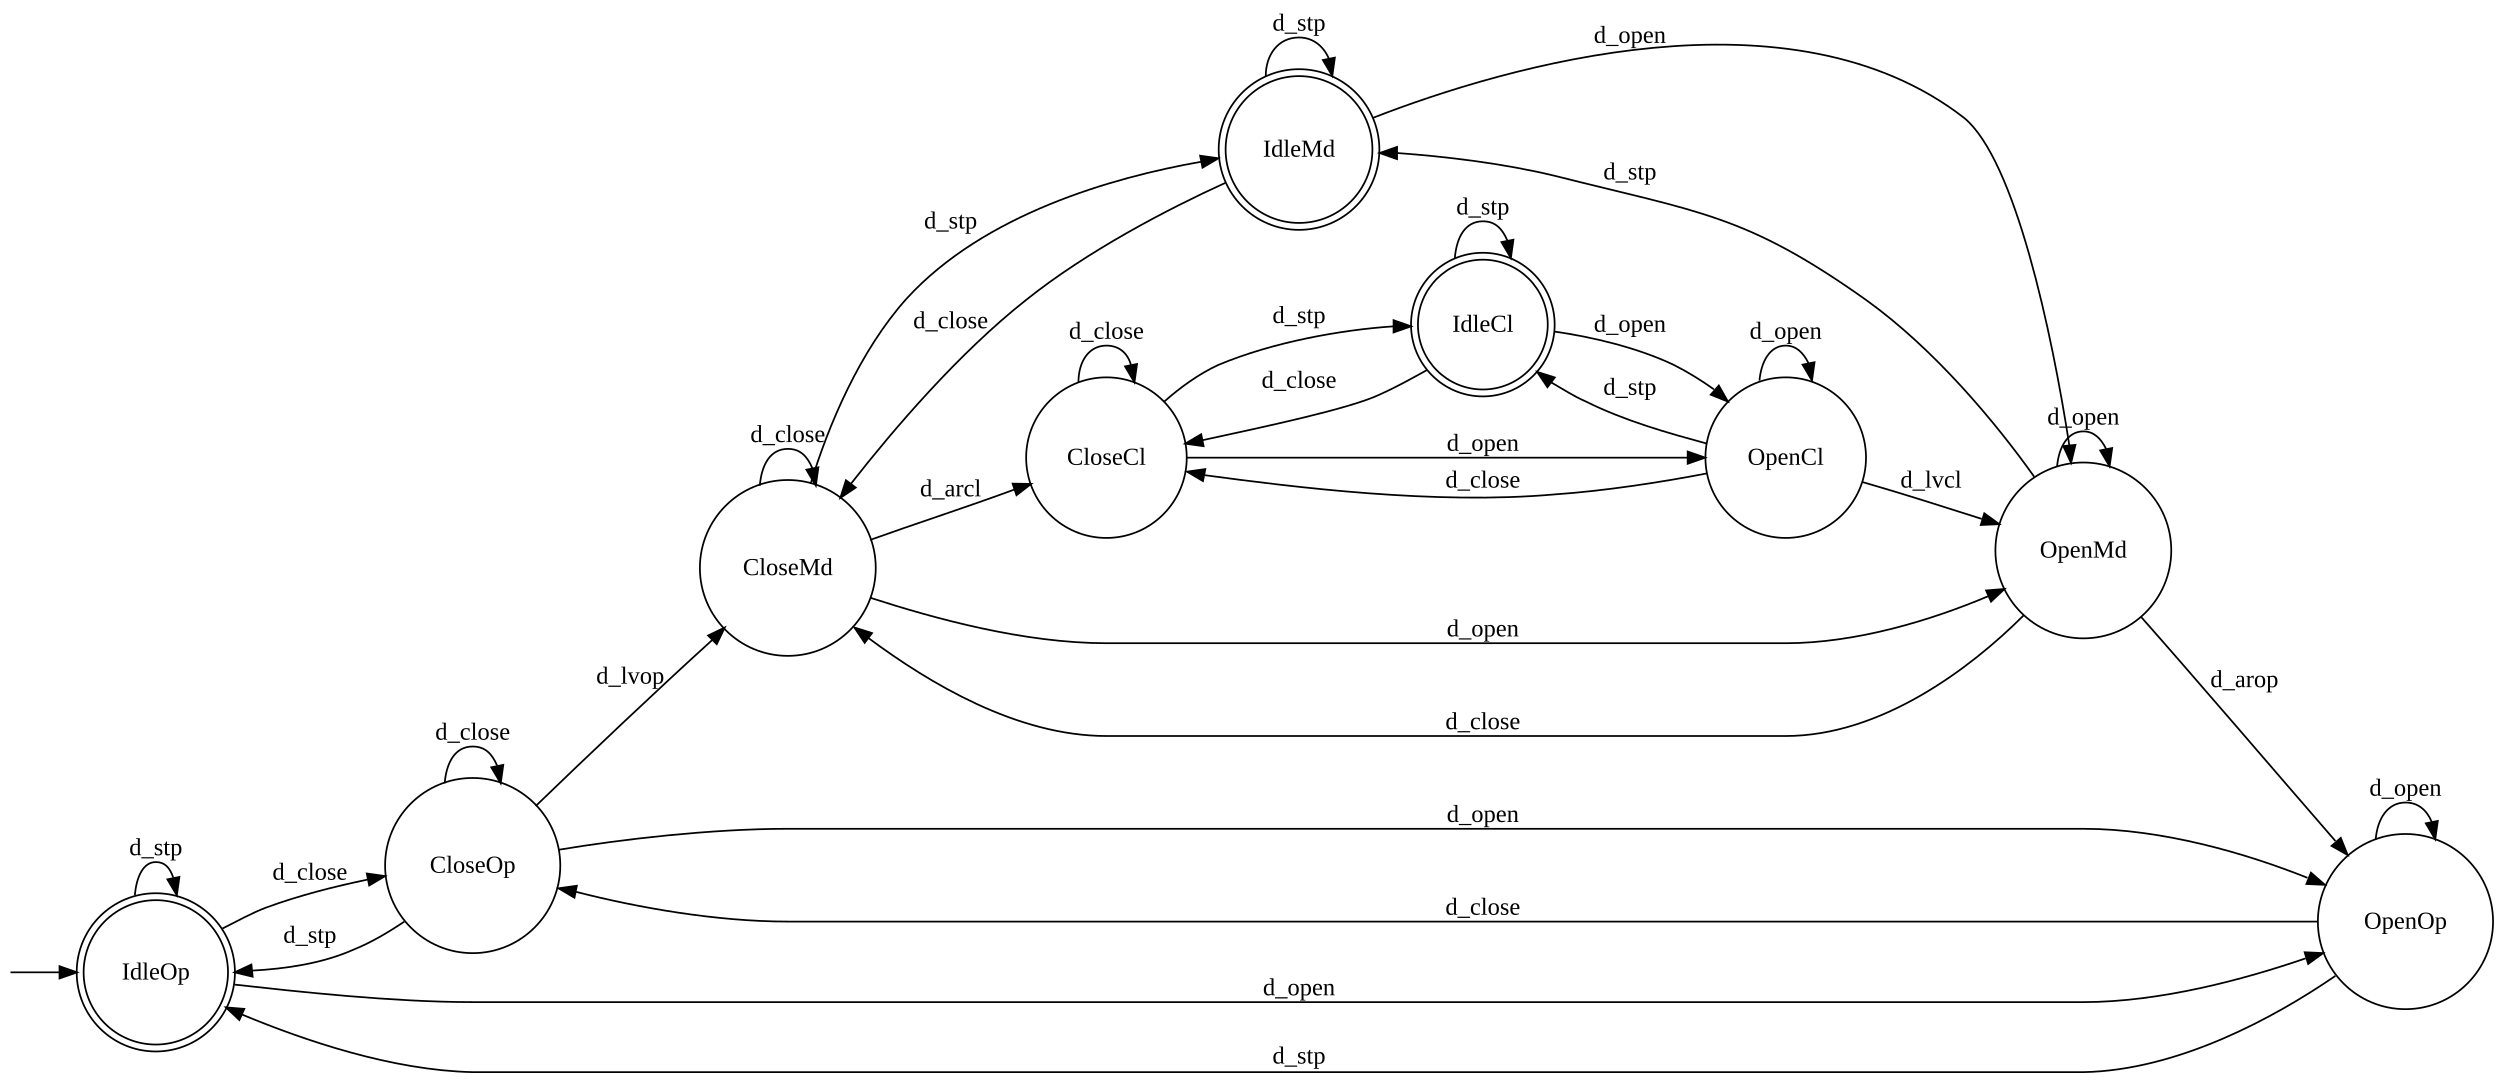
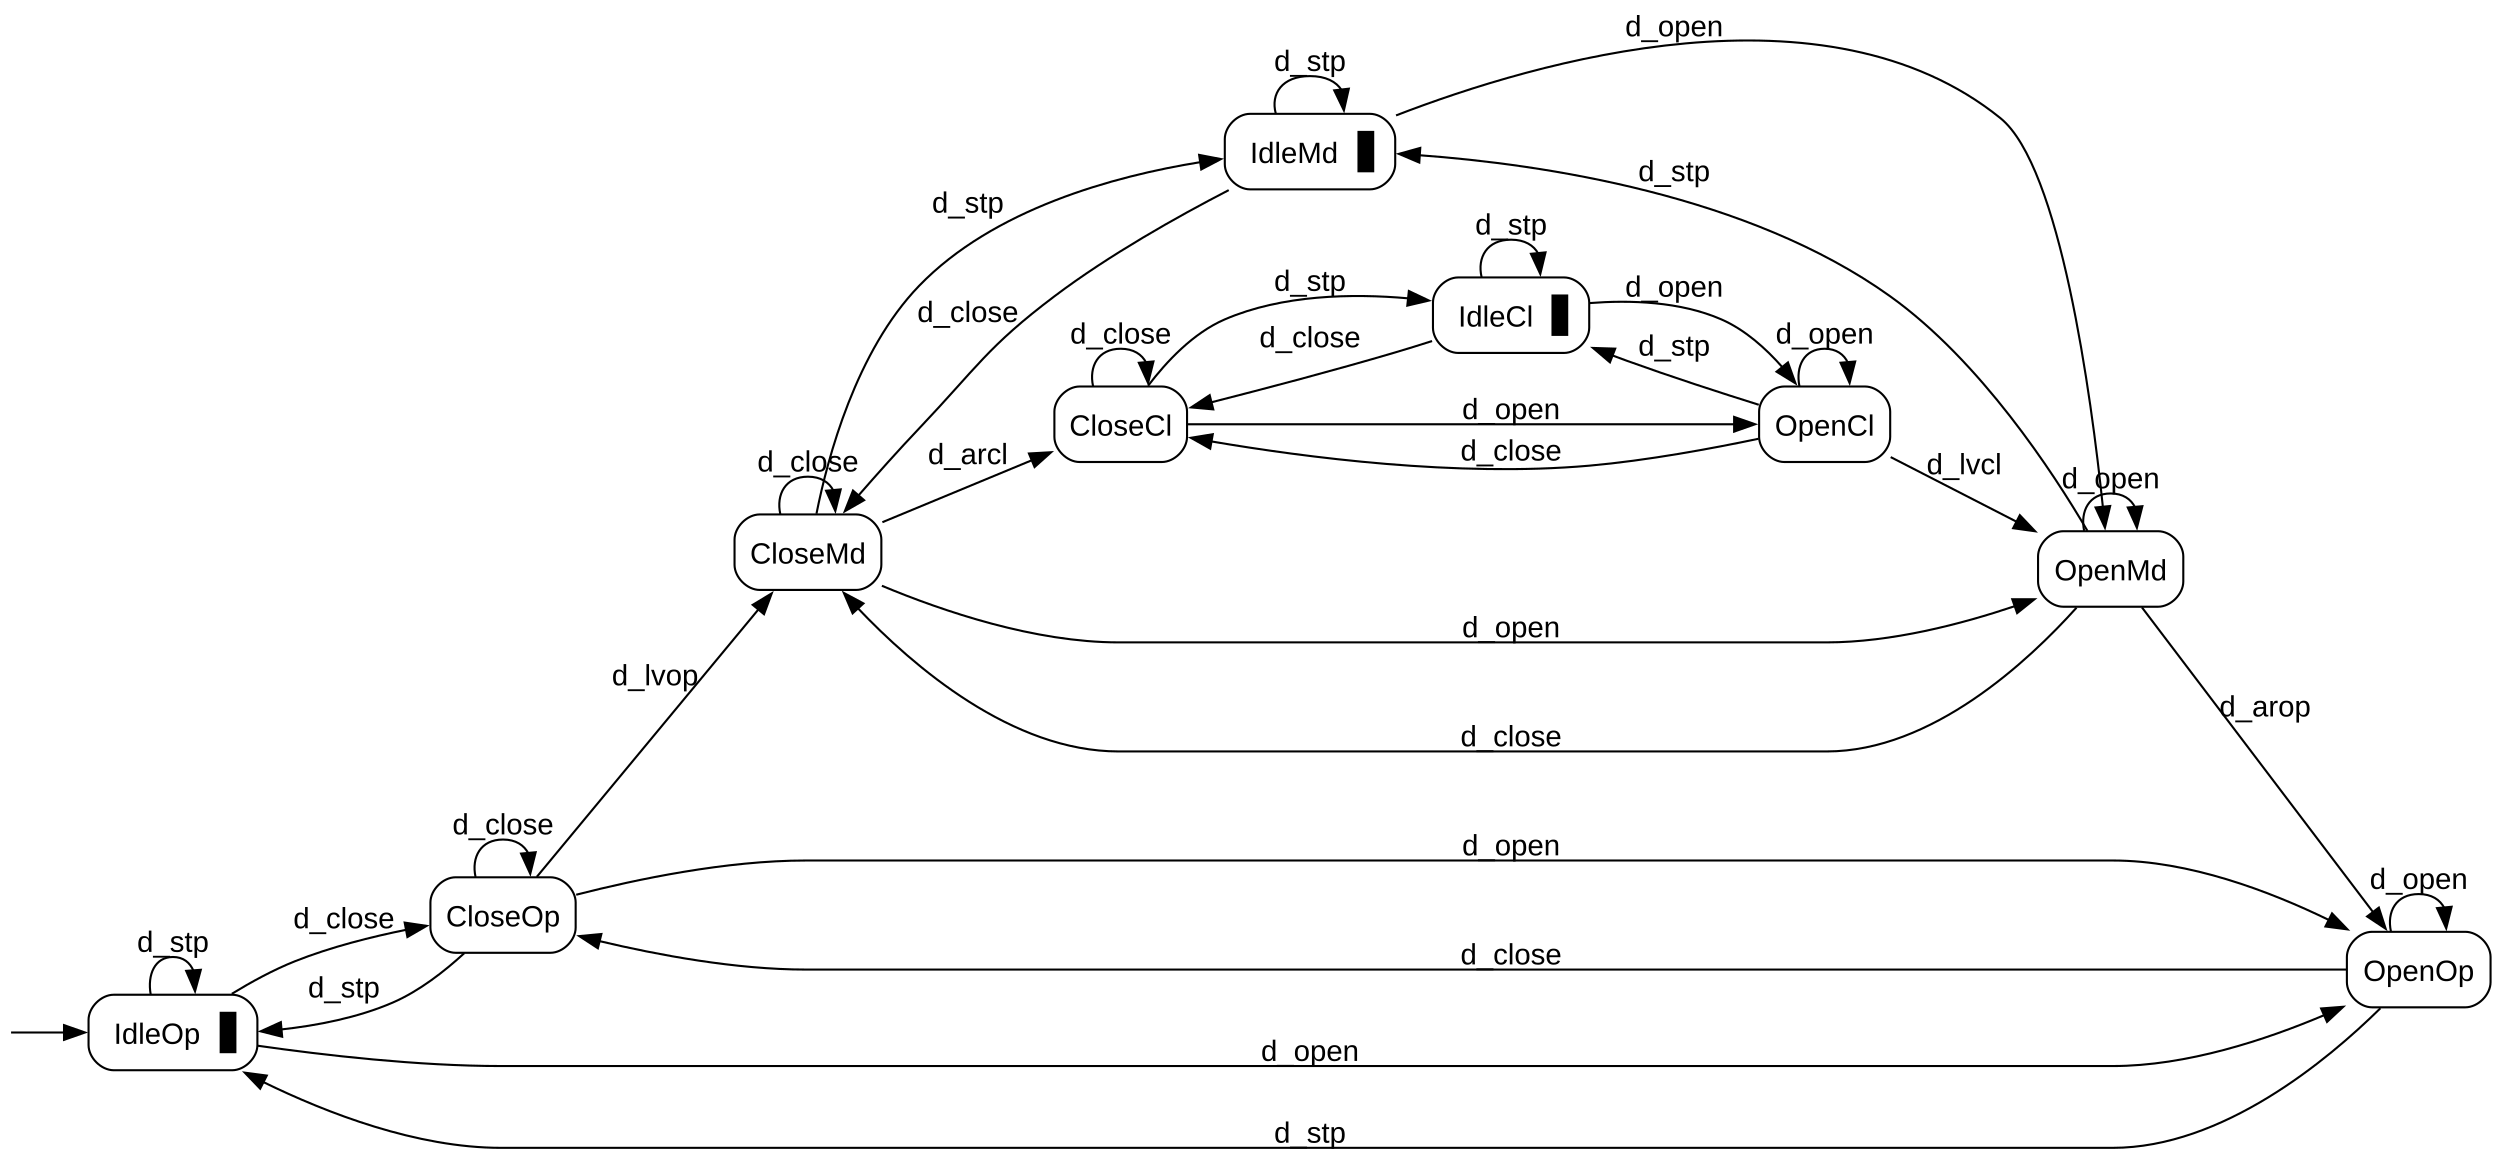
- <svg xmlns="http://www.w3.org/2000/svg" width="720pt" height="311pt" viewBox="0.00 0.00 720.00 310.59">
-   <g id="graph0" class="graph" transform="scale(0.504202 0.504202) rotate(0) translate(4 612)">
-     <polygon style="fill:none;stroke:none;" points="-4,4 -4,-612 1424,-612 1424,4 -4,4" />
-     <g id="node1" class="node" />
+ <svg xmlns="http://www.w3.org/2000/svg" width="720pt" height="333pt" viewBox="0.00 0.00 720.00 333.28">
+   <g id="graph0" class="graph" transform="scale(0.604549 0.604549) rotate(0) translate(4 547.28)">
+     <g id="node1" class="node">
+ </g>
+     <g id="node2" class="node">
+       <path fill="none" stroke="black" d="M106.22,-73C106.22,-73 49.72,-73 49.72,-73 43.72,-73 37.72,-67 37.72,-61 37.72,-61 37.72,-49 37.72,-49 37.72,-43 43.72,-37 49.72,-37 49.72,-37 106.22,-37 106.22,-37 112.22,-37 118.22,-43 118.22,-49 118.22,-49 118.22,-61 118.22,-61 118.22,-67 112.22,-73 106.22,-73" />
+       <text text-anchor="start" x="49.72" y="-49.58" font-family="Arial" font-size="14.00">IdleOp</text>
+       <polygon fill="black" stroke="none" points="100.22,-45.12 100.22,-64.88 108.22,-64.88 108.22,-45.12 100.22,-45.12" />
+     </g>
+     <g id="edge1" class="edge">
+       <path fill="none" stroke="black" d="M0.78,-55C1.65,-55 12.81,-55 26.34,-55" />
+       <polygon fill="black" stroke="black" points="26.03,-58.5 36.03,-55 26.03,-51.5 26.03,-58.5" />
+     </g>
+     <g id="edge4" class="edge">
+       <path fill="none" stroke="black" d="M67.34,-73.15C65.71,-82.54 69.25,-91 77.97,-91 82.88,-91 86.14,-88.32 87.77,-84.31" />
+       <polygon fill="black" stroke="black" points="91.24,-84.89 88.49,-74.66 84.26,-84.38 91.24,-84.89" />
+       <text text-anchor="middle" x="77.97" y="-93.45" font-family="Arial" font-size="14.00">d_stp</text>
+     </g>
+     <g id="node5" class="node">
+       <path fill="none" stroke="black" d="M257.97,-129C257.97,-129 212.72,-129 212.72,-129 206.72,-129 200.72,-123 200.72,-117 200.72,-117 200.72,-105 200.72,-105 200.72,-99 206.72,-93 212.72,-93 212.72,-93 257.97,-93 257.97,-93 263.97,-93 269.97,-99 269.97,-105 269.97,-105 269.97,-117 269.97,-117 269.97,-123 263.97,-129 257.97,-129" />
+       <text text-anchor="middle" x="235.34" y="-105.58" font-family="Arial" font-size="14.00">CloseOp</text>
+     </g>
+     <g id="edge3" class="edge">
+       <path fill="none" stroke="black" d="M106.02,-73.44C115.28,-79.1 125.91,-84.9 136.22,-89 153.12,-95.72 172.52,-100.61 189.58,-104.05" />
+       <polygon fill="black" stroke="black" points="188.44,-107.4 198.92,-105.83 189.75,-100.52 188.44,-107.4" />
+       <text text-anchor="middle" x="159.47" y="-104.68" font-family="Arial" font-size="14.00">d_close</text>
+     </g>
+     <g id="node8" class="node">
+       <path fill="none" stroke="black" d="M1170.97,-103C1170.97,-103 1126.47,-103 1126.47,-103 1120.47,-103 1114.47,-97 1114.47,-91 1114.47,-91 1114.47,-79 1114.47,-79 1114.47,-73 1120.47,-67 1126.47,-67 1126.47,-67 1170.97,-67 1170.97,-67 1176.97,-67 1182.97,-73 1182.97,-79 1182.97,-79 1182.97,-91 1182.97,-91 1182.97,-97 1176.97,-103 1170.97,-103" />
+       <text text-anchor="middle" x="1148.72" y="-79.58" font-family="Arial" font-size="14.00">OpenOp</text>
+     </g>
+     <g id="edge2" class="edge">
+       <path fill="none" stroke="black" d="M118.45,-48.68C149.78,-44.2 194.75,-39 234.34,-39 234.34,-39 234.34,-39 1002.84,-39 1037.94,-39 1075.68,-51.42 1103.84,-63.35" />
+       <polygon fill="black" stroke="black" points="1102.18,-66.45 1112.75,-67.26 1105,-60.04 1102.18,-66.45" />
+       <text text-anchor="middle" x="620.09" y="-41.45" font-family="Arial" font-size="14.00">d_open</text>
+     </g>
    <g id="node3" class="node">
-       <ellipse style="fill:none;stroke:black;" cx="85" cy="-57" rx="41.235" ry="41.235" />
-       <ellipse style="fill:none;stroke:black;" cx="85" cy="-57" rx="45.191" ry="45.191" />
-       <text text-anchor="middle" x="85" y="-52.9" style="font-family:Times New Roman;font-size:14.00;">IdleOp</text>
-     </g>
-     <g id="edge2" class="edge">
-       <path style="fill:none;stroke:black;" d="M2,-57C5,-57 17,-57 30,-57" />
-       <polygon style="fill:black;stroke:black;" points="30,-60.5 40,-57 30,-53.5 30,-60.5" />
+       <path fill="none" stroke="black" d="M648.72,-493C648.72,-493 591.47,-493 591.47,-493 585.47,-493 579.47,-487 579.47,-481 579.47,-481 579.47,-469 579.47,-469 579.47,-463 585.47,-457 591.47,-457 591.47,-457 648.72,-457 648.72,-457 654.72,-457 660.72,-463 660.72,-469 660.72,-469 660.72,-481 660.72,-481 660.72,-487 654.72,-493 648.72,-493" />
+       <text text-anchor="start" x="591.47" y="-469.57" font-family="Arial" font-size="14.00">IdleMd</text>
+       <polygon fill="black" stroke="none" points="642.72,-465.12 642.72,-484.88 650.72,-484.88 650.72,-465.12 642.72,-465.12" />
+     </g>
+     <g id="edge7" class="edge">
+       <path fill="none" stroke="black" d="M603.77,-493.15C601.26,-502.54 606.7,-511 620.09,-511 627.63,-511 632.65,-508.32 635.15,-504.31" />
+       <polygon fill="black" stroke="black" points="638.6,-504.99 636.25,-494.66 631.64,-504.2 638.6,-504.99" />
+       <text text-anchor="middle" x="620.09" y="-513.45" font-family="Arial" font-size="14.00">d_stp</text>
+     </g>
+     <g id="node6" class="node">
+       <path fill="none" stroke="black" d="M403.72,-302C403.72,-302 357.72,-302 357.72,-302 351.72,-302 345.72,-296 345.72,-290 345.72,-290 345.72,-278 345.72,-278 345.72,-272 351.72,-266 357.72,-266 357.72,-266 403.72,-266 403.72,-266 409.72,-266 415.72,-272 415.72,-278 415.72,-278 415.72,-290 415.72,-290 415.72,-296 409.72,-302 403.72,-302" />
+       <text text-anchor="middle" x="380.72" y="-278.57" font-family="Arial" font-size="14.00">CloseMd</text>
+     </g>
+     <g id="edge6" class="edge">
+       <path fill="none" stroke="black" d="M581.34,-456.63C556.69,-443.89 524.36,-425.71 498.22,-406 466.23,-381.87 461.32,-372.05 433.72,-343 423.97,-332.74 413.6,-321.12 404.7,-310.92" />
+       <polygon fill="black" stroke="black" points="407.49,-308.8 398.3,-303.53 402.2,-313.38 407.49,-308.8" />
+       <text text-anchor="middle" x="456.97" y="-393.75" font-family="Arial" font-size="14.00">d_close</text>
+     </g>
+     <g id="node9" class="node">
+       <path fill="none" stroke="black" d="M1024.47,-294C1024.47,-294 979.22,-294 979.22,-294 973.22,-294 967.22,-288 967.22,-282 967.22,-282 967.22,-270 967.22,-270 967.22,-264 973.22,-258 979.22,-258 979.22,-258 1024.47,-258 1024.47,-258 1030.47,-258 1036.47,-264 1036.47,-270 1036.47,-270 1036.47,-282 1036.47,-282 1036.47,-288 1030.47,-294 1024.47,-294" />
+       <text text-anchor="middle" x="1001.84" y="-270.57" font-family="Arial" font-size="14.00">OpenMd</text>
+     </g>
+     <g id="edge5" class="edge">
+       <path fill="none" stroke="black" d="M661.12,-492.25C728.66,-518.35 865.99,-558.15 949.22,-491 977.84,-467.91 992.54,-358.97 998.12,-305.61" />
+       <polygon fill="black" stroke="black" points="1001.6,-306.02 999.11,-295.72 994.63,-305.32 1001.6,-306.02" />
+       <text text-anchor="middle" x="793.72" y="-529.98" font-family="Arial" font-size="14.00">d_open</text>
+     </g>
+     <g id="node4" class="node">
+       <path fill="none" stroke="black" d="M741.22,-415C741.22,-415 690.72,-415 690.72,-415 684.72,-415 678.72,-409 678.72,-403 678.72,-403 678.72,-391 678.72,-391 678.72,-385 684.72,-379 690.72,-379 690.72,-379 741.22,-379 741.22,-379 747.22,-379 753.22,-385 753.22,-391 753.22,-391 753.22,-403 753.22,-403 753.22,-409 747.22,-415 741.22,-415" />
+       <text text-anchor="start" x="690.72" y="-391.57" font-family="Arial" font-size="14.00">IdleCl</text>
+       <polygon fill="black" stroke="none" points="735.22,-387.12 735.22,-406.88 743.22,-406.88 743.22,-387.12 735.22,-387.12" />
+     </g>
+     <g id="edge10" class="edge">
+       <path fill="none" stroke="black" d="M701.9,-415.15C699.74,-424.54 704.43,-433 715.97,-433 722.46,-433 726.79,-430.32 728.94,-426.31" />
+       <polygon fill="black" stroke="black" points="732.39,-426.95 729.89,-416.66 725.43,-426.27 732.39,-426.95" />
+       <text text-anchor="middle" x="715.97" y="-435.45" font-family="Arial" font-size="14.00">d_stp</text>
+     </g>
+     <g id="node7" class="node">
+       <path fill="none" stroke="black" d="M549.47,-363C549.47,-363 510.22,-363 510.22,-363 504.22,-363 498.22,-357 498.22,-351 498.22,-351 498.22,-339 498.22,-339 498.22,-333 504.22,-327 510.22,-327 510.22,-327 549.47,-327 549.47,-327 555.47,-327 561.47,-333 561.47,-339 561.47,-339 561.47,-351 561.47,-351 561.47,-357 555.47,-363 549.47,-363" />
+       <text text-anchor="middle" x="529.84" y="-339.57" font-family="Arial" font-size="14.00">CloseCl</text>
+     </g>
+     <g id="edge9" class="edge">
+       <path fill="none" stroke="black" d="M678.29,-384.68C672.43,-382.8 666.42,-380.93 660.72,-379.25 631.63,-370.66 598.57,-361.96 573.09,-355.48" />
+       <polygon fill="black" stroke="black" points="573.97,-352.09 563.42,-353.03 572.26,-358.88 573.97,-352.09" />
+       <text text-anchor="middle" x="620.09" y="-381.7" font-family="Arial" font-size="14.00">d_close</text>
+     </g>
+     <g id="node10" class="node">
+       <path fill="none" stroke="black" d="M884.72,-363C884.72,-363 846.22,-363 846.22,-363 840.22,-363 834.22,-357 834.22,-351 834.22,-351 834.22,-339 834.22,-339 834.22,-333 840.22,-327 846.22,-327 846.22,-327 884.72,-327 884.72,-327 890.72,-327 896.72,-333 896.72,-339 896.72,-339 896.72,-351 896.72,-351 896.72,-357 890.72,-363 884.72,-363" />
+       <text text-anchor="middle" x="865.47" y="-339.57" font-family="Arial" font-size="14.00">OpenCl</text>
    </g>
    <g id="edge8" class="edge">
-       <path style="fill:none;stroke:black;" d="M73,-101C74,-112 78,-120 85,-120 90,-120 93,-117 95,-111" />
-       <polygon style="fill:black;stroke:black;" points="98.471,-111.492 97,-101 91.607,-110.119 98.471,-111.492" />
-       <text text-anchor="middle" x="85" y="-123.9" style="font-family:Times New Roman;font-size:14.00;">d_stp</text>
-     </g>
-     <g id="node6" class="node">
-       <ellipse style="fill:none;stroke:black;" cx="266" cy="-118" rx="50.032" ry="50.032" />
-       <text text-anchor="middle" x="266" y="-113.9" style="font-family:Times New Roman;font-size:14.00;">CloseOp</text>
-     </g>
-     <g id="edge6" class="edge">
-       <path style="fill:none;stroke:black;" d="M123,-82C131,-86 140,-91 148,-94 167,-101 187,-106 206,-110" />
-       <polygon style="fill:black;stroke:black;" points="205.508,-113.471 216,-112 206.881,-106.607 205.508,-113.471" />
-       <text text-anchor="middle" x="173" y="-109.9" style="font-family:Times New Roman;font-size:14.00;">d_close</text>
-     </g>
-     <g id="node9" class="node">
-       <ellipse style="fill:none;stroke:black;" cx="1370" cy="-86" rx="50.032" ry="50.032" />
-       <text text-anchor="middle" x="1370" y="-81.9" style="font-family:Times New Roman;font-size:14.00;">OpenOp</text>
-     </g>
-     <g id="edge4" class="edge">
-       <path style="fill:none;stroke:black;" d="M130,-50C166,-46 220,-40 266,-40 266,-40 266,-40 1186,-40 1230,-40 1278,-53 1313,-65" />
-       <polygon style="fill:black;stroke:black;" points="1312.42,-68.479 1323,-68 1314.43,-61.774 1312.42,-68.479" />
-       <text text-anchor="middle" x="738" y="-43.9" style="font-family:Times New Roman;font-size:14.00;">d_open</text>
-     </g>
-     <g id="node4" class="node">
-       <ellipse style="fill:none;stroke:black;" cx="738" cy="-527" rx="41.932" ry="41.932" />
-       <ellipse style="fill:none;stroke:black;" cx="738" cy="-527" rx="45.889" ry="45.889" />
-       <text text-anchor="middle" x="738" y="-522.9" style="font-family:Times New Roman;font-size:14.00;">IdleMd</text>
+       <path fill="none" stroke="black" d="M753.3,-402.77C772.74,-404.29 796.63,-403.55 816.22,-395 827.5,-390.08 837.45,-381.14 845.34,-372.17" />
+       <polygon fill="black" stroke="black" points="847.97,-374.48 851.56,-364.51 842.54,-370.06 847.97,-374.48" />
+       <text text-anchor="middle" x="793.72" y="-405.83" font-family="Arial" font-size="14.00">d_open</text>
+     </g>
+     <g id="edge13" class="edge">
+       <path fill="none" stroke="black" d="M216.86,-92.82C207.55,-84.26 195.42,-74.74 182.72,-69.25 166.16,-62.09 146.84,-58.33 129.4,-56.43" />
+       <polygon fill="black" stroke="black" points="130.03,-52.97 119.76,-55.56 129.4,-59.94 130.03,-52.97" />
+       <text text-anchor="middle" x="159.47" y="-71.7" font-family="Arial" font-size="14.00">d_stp</text>
+     </g>
+     <g id="edge12" class="edge">
+       <path fill="none" stroke="black" d="M222.23,-129.15C220.21,-138.54 224.58,-147 235.34,-147 241.4,-147 245.43,-144.32 247.44,-140.31" />
+       <polygon fill="black" stroke="black" points="250.9,-140.94 248.32,-130.66 243.93,-140.3 250.9,-140.94" />
+       <text text-anchor="middle" x="235.34" y="-149.45" font-family="Arial" font-size="14.00">d_close</text>
    </g>
    <g id="edge14" class="edge">
-       <path style="fill:none;stroke:black;" d="M719,-569C719,-581 726,-591 738,-591 746,-591 752,-586 755,-579" />
-       <polygon style="fill:black;stroke:black;" points="758.471,-579.492 757,-569 751.607,-578.119 758.471,-579.492" />
-       <text text-anchor="middle" x="738" y="-594.9" style="font-family:Times New Roman;font-size:14.00;">d_stp</text>
-     </g>
-     <g id="node7" class="node">
-       <ellipse style="fill:none;stroke:black;" cx="446" cy="-288" rx="50.224" ry="50.224" />
-       <text text-anchor="middle" x="446" y="-283.9" style="font-family:Times New Roman;font-size:14.00;">CloseMd</text>
-     </g>
-     <g id="edge12" class="edge">
-       <path style="fill:none;stroke:black;" d="M696,-508C663,-493 617,-469 582,-441 544,-411 507,-368 482,-336" />
-       <polygon style="fill:black;stroke:black;" points="484.8,-333.9 476,-328 479.2,-338.1 484.8,-333.9" />
-       <text text-anchor="middle" x="539" y="-424.9" style="font-family:Times New Roman;font-size:14.00;">d_close</text>
-     </g>
-     <g id="node10" class="node">
-       <ellipse style="fill:none;stroke:black;" cx="1186" cy="-298" rx="50.224" ry="50.224" />
-       <text text-anchor="middle" x="1186" y="-293.9" style="font-family:Times New Roman;font-size:14.00;">OpenMd</text>
-     </g>
-     <g id="edge10" class="edge">
-       <path style="fill:none;stroke:black;" d="M780,-545C857,-575 1019,-622 1118,-545 1147,-521 1168,-423 1178,-358" />
-       <polygon style="fill:black;stroke:black;" points="1181.49,-358.299 1179,-348 1174.52,-357.602 1181.49,-358.299" />
-       <text text-anchor="middle" x="927" y="-587.9" style="font-family:Times New Roman;font-size:14.00;">d_open</text>
-     </g>
-     <g id="node5" class="node">
-       <ellipse style="fill:none;stroke:black;" cx="843" cy="-427" rx="37.072" ry="37.072" />
-       <ellipse style="fill:none;stroke:black;" cx="843" cy="-427" rx="41.023" ry="41.023" />
-       <text text-anchor="middle" x="843" y="-422.9" style="font-family:Times New Roman;font-size:14.00;">IdleCl</text>
+       <path fill="none" stroke="black" d="M251.42,-129.19C276.74,-159.74 327.92,-221.5 357.42,-257.09" />
+       <polygon fill="black" stroke="black" points="354.38,-258.9 363.45,-264.37 359.77,-254.44 354.38,-258.9" />
+       <text text-anchor="middle" x="307.84" y="-220.53" font-family="Arial" font-size="14.00">d_lvop</text>
+     </g>
+     <g id="edge11" class="edge">
+       <path fill="none" stroke="black" d="M270.22,-120.68C299.07,-128.07 341.77,-137 379.72,-137 379.72,-137 379.72,-137 1002.84,-137 1039.1,-137 1077.62,-122.4 1105.81,-108.67" />
+       <polygon fill="black" stroke="black" points="1107.39,-111.79 1114.74,-104.16 1104.24,-105.54 1107.39,-111.79" />
+       <text text-anchor="middle" x="715.97" y="-139.45" font-family="Arial" font-size="14.00">d_open</text>
+     </g>
+     <g id="edge17" class="edge">
+       <path fill="none" stroke="black" d="M384.78,-302.33C390.16,-329.35 403.75,-379.99 433.72,-411 469.08,-447.58 526.34,-463.27 567.87,-469.98" />
+       <polygon fill="black" stroke="black" points="567.23,-473.43 577.63,-471.43 568.25,-466.5 567.23,-473.43" />
+       <text text-anchor="middle" x="456.97" y="-445.88" font-family="Arial" font-size="14.00">d_stp</text>
+     </g>
+     <g id="edge16" class="edge">
+       <path fill="none" stroke="black" d="M367.54,-302.15C365.51,-311.54 369.9,-320 380.72,-320 386.8,-320 390.86,-317.32 392.88,-313.31" />
+       <polygon fill="black" stroke="black" points="396.33,-313.94 393.77,-303.66 389.36,-313.3 396.33,-313.94" />
+       <text text-anchor="middle" x="380.72" y="-322.45" font-family="Arial" font-size="14.00">d_close</text>
+     </g>
+     <g id="edge18" class="edge">
+       <path fill="none" stroke="black" d="M416.21,-298.3C437.53,-307.14 465,-318.53 487.48,-327.85" />
+       <polygon fill="black" stroke="black" points="486.09,-331.06 496.67,-331.66 488.77,-324.6 486.09,-331.06" />
+       <text text-anchor="middle" x="456.97" y="-325.98" font-family="Arial" font-size="14.00">d_arcl</text>
+     </g>
+     <g id="edge15" class="edge">
+       <path fill="none" stroke="black" d="M415.97,-267.99C445.28,-255.76 488.93,-241 528.84,-241 528.84,-241 528.84,-241 866.47,-241 897.16,-241 930.56,-249.66 956.38,-258.36" />
+       <polygon fill="black" stroke="black" points="954.93,-261.56 965.53,-261.57 957.25,-254.95 954.93,-261.56" />
+       <text text-anchor="middle" x="715.97" y="-243.45" font-family="Arial" font-size="14.00">d_open</text>
+     </g>
+     <g id="edge21" class="edge">
+       <path fill="none" stroke="black" d="M542.91,-363.36C551.57,-374.78 564.35,-388.48 579.47,-395 606.76,-406.76 640.1,-407.41 666.89,-405.04" />
+       <polygon fill="black" stroke="black" points="667.23,-408.52 676.8,-403.98 666.49,-401.56 667.23,-408.52" />
+       <text text-anchor="middle" x="620.09" y="-408.59" font-family="Arial" font-size="14.00">d_stp</text>
    </g>
    <g id="edge20" class="edge">
-       <path style="fill:none;stroke:black;" d="M827,-465C828,-477 833,-486 843,-486 850,-486 854,-482 857,-475" />
-       <polygon style="fill:black;stroke:black;" points="860.471,-475.492 859,-465 853.607,-474.119 860.471,-475.492" />
-       <text text-anchor="middle" x="843" y="-489.9" style="font-family:Times New Roman;font-size:14.00;">d_stp</text>
-     </g>
-     <g id="node8" class="node">
-       <ellipse style="fill:none;stroke:black;" cx="628" cy="-351" rx="45.862" ry="45.862" />
-       <text text-anchor="middle" x="628" y="-346.9" style="font-family:Times New Roman;font-size:14.00;">CloseCl</text>
-     </g>
-     <g id="edge18" class="edge">
-       <path style="fill:none;stroke:black;" d="M811,-401C802,-396 793,-391 784,-387 767,-379 720,-369 683,-361" />
-       <polygon style="fill:black;stroke:black;" points="683.492,-357.529 673,-359 682.119,-364.393 683.492,-357.529" />
-       <text text-anchor="middle" x="738" y="-390.9" style="font-family:Times New Roman;font-size:14.00;">d_close</text>
-     </g>
-     <g id="node11" class="node">
-       <ellipse style="fill:none;stroke:black;" cx="1016" cy="-351" rx="45.862" ry="45.862" />
-       <text text-anchor="middle" x="1016" y="-346.9" style="font-family:Times New Roman;font-size:14.00;">OpenCl</text>
-     </g>
-     <g id="edge16" class="edge">
-       <path style="fill:none;stroke:black;" d="M884,-423C905,-420 931,-414 952,-404 960,-400 968,-395 975,-390" />
-       <polygon style="fill:black;stroke:black;" points="977.779,-392.219 983,-383 973.169,-386.951 977.779,-392.219" />
-       <text text-anchor="middle" x="927" y="-422.9" style="font-family:Times New Roman;font-size:14.00;">d_open</text>
+       <path fill="none" stroke="black" d="M516.66,-363.15C514.63,-372.54 519.03,-381 529.84,-381 535.93,-381 539.98,-378.32 542,-374.31" />
+       <polygon fill="black" stroke="black" points="545.46,-374.94 542.89,-364.66 538.49,-374.3 545.46,-374.94" />
+       <text text-anchor="middle" x="529.84" y="-383.45" font-family="Arial" font-size="14.00">d_close</text>
+     </g>
+     <g id="edge19" class="edge">
+       <path fill="none" stroke="black" d="M561.93,-345C622.18,-345 754.87,-345 822.73,-345" />
+       <polygon fill="black" stroke="black" points="822.31,-348.5 832.31,-345 822.31,-341.5 822.31,-348.5" />
+       <text text-anchor="middle" x="715.97" y="-347.45" font-family="Arial" font-size="14.00">d_open</text>
+     </g>
+     <g id="edge24" class="edge">
+       <path fill="none" stroke="black" d="M1130.45,-66.56C1105.08,-41.56 1055.04,0 1002.84,0 234.34,0 234.34,0 234.34,0 194.29,0 151.57,-16.45 121.09,-31.35" />
+       <polygon fill="black" stroke="black" points="119.54,-28.22 112.2,-35.85 122.7,-34.46 119.54,-28.22" />
+       <text text-anchor="middle" x="620.09" y="-2.45" font-family="Arial" font-size="14.00">d_stp</text>
+     </g>
+     <g id="edge23" class="edge">
+       <path fill="none" stroke="black" d="M1114.06,-85C1084.69,-85 1040.95,-85 1002.84,-85 379.72,-85 379.72,-85 379.72,-85 346.37,-85 309.34,-91.9 281.27,-98.58" />
+       <polygon fill="black" stroke="black" points="280.55,-95.16 271.68,-100.96 282.23,-101.95 280.55,-95.16" />
+       <text text-anchor="middle" x="715.97" y="-87.45" font-family="Arial" font-size="14.00">d_close</text>
+     </g>
+     <g id="edge22" class="edge">
+       <path fill="none" stroke="black" d="M1135.47,-103.15C1133.43,-112.54 1137.85,-121 1148.72,-121 1154.84,-121 1158.91,-118.32 1160.94,-114.31" />
+       <polygon fill="black" stroke="black" points="1164.4,-114.94 1161.83,-104.66 1157.43,-114.3 1164.4,-114.94" />
+       <text text-anchor="middle" x="1148.72" y="-123.45" font-family="Arial" font-size="14.00">d_open</text>
+     </g>
+     <g id="edge27" class="edge">
+       <path fill="none" stroke="black" d="M990.77,-294.17C974.46,-322 939.74,-375.19 896.72,-406 829.24,-454.34 731.37,-468.94 672.23,-473.27" />
+       <polygon fill="black" stroke="black" points="672.2,-469.77 662.45,-473.91 672.66,-476.75 672.2,-469.77" />
+       <text text-anchor="middle" x="793.72" y="-460.9" font-family="Arial" font-size="14.00">d_stp</text>
    </g>
    <g id="edge26" class="edge">
-       <path style="fill:none;stroke:black;" d="M227,-86C218,-80 208,-74 198,-70 180,-62 159,-59 140,-58" />
-       <polygon style="fill:black;stroke:black;" points="140.299,-54.513 130,-57 139.602,-61.478 140.299,-54.513" />
-       <text text-anchor="middle" x="173" y="-73.9" style="font-family:Times New Roman;font-size:14.00;">d_stp</text>
-     </g>
-     <g id="edge24" class="edge">
-       <path style="fill:none;stroke:black;" d="M250,-165C251,-177 256,-186 266,-186 273,-186 277,-182 280,-175" />
-       <polygon style="fill:black;stroke:black;" points="283.471,-175.492 282,-165 276.607,-174.119 283.471,-175.492" />
-       <text text-anchor="middle" x="266" y="-189.9" style="font-family:Times New Roman;font-size:14.00;">d_close</text>
+       <path fill="none" stroke="black" d="M985.57,-257.55C962.61,-232.01 916.5,-189 866.47,-189 528.84,-189 528.84,-189 528.84,-189 478.15,-189 431.07,-229.31 404.41,-257.41" />
+       <polygon fill="black" stroke="black" points="402.02,-254.84 397.84,-264.57 407.18,-259.57 402.02,-254.84" />
+       <text text-anchor="middle" x="715.97" y="-191.45" font-family="Arial" font-size="14.00">d_close</text>
    </g>
    <g id="edge28" class="edge">
-       <path style="fill:none;stroke:black;" d="M302,-152C331,-180 371,-218 403,-247" />
-       <polygon style="fill:black;stroke:black;" points="400.454,-249.404 410,-254 405.404,-244.454 400.454,-249.404" />
-       <text text-anchor="middle" x="356" y="-221.9" style="font-family:Times New Roman;font-size:14.00;">d_lvop</text>
-     </g>
-     <g id="edge22" class="edge">
-       <path style="fill:none;stroke:black;" d="M315,-127C351,-133 402,-139 446,-139 446,-139 446,-139 1186,-139 1231,-139 1279,-125 1314,-111" />
-       <polygon style="fill:black;stroke:black;" points="1316.02,-113.964 1324,-107 1313.42,-107.464 1316.02,-113.964" />
-       <text text-anchor="middle" x="843" y="-142.9" style="font-family:Times New Roman;font-size:14.00;">d_open</text>
-     </g>
-     <g id="edge34" class="edge">
-       <path style="fill:none;stroke:black;" d="M459,-336C469,-369 487,-412 514,-442 558,-490 631,-511 682,-520" />
-       <polygon style="fill:black;stroke:black;" points="681.508,-523.471 692,-522 682.881,-516.607 681.508,-523.471" />
-       <text text-anchor="middle" x="539" y="-481.9" style="font-family:Times New Roman;font-size:14.00;">d_stp</text>
+       <path fill="none" stroke="black" d="M1016.74,-257.69C1042.37,-223.89 1097.23,-151.56 1127.18,-112.08" />
+       <polygon fill="black" stroke="black" points="1129.7,-114.55 1132.96,-104.46 1124.12,-110.32 1129.7,-114.55" />
+       <text text-anchor="middle" x="1075.47" y="-205.67" font-family="Arial" font-size="14.00">d_arop</text>
+     </g>
+     <g id="edge25" class="edge">
+       <path fill="none" stroke="black" d="M989.2,-294.15C987.26,-303.54 991.47,-312 1001.84,-312 1007.68,-312 1011.57,-309.32 1013.5,-305.31" />
+       <polygon fill="black" stroke="black" points="1016.96,-305.93 1014.35,-295.66 1009.99,-305.31 1016.96,-305.93" />
+       <text text-anchor="middle" x="1001.84" y="-314.45" font-family="Arial" font-size="14.00">d_open</text>
+     </g>
+     <g id="edge31" class="edge">
+       <path fill="none" stroke="black" d="M834.06,-354.29C815.74,-360.03 792.02,-367.72 771.22,-375.25 768.89,-376.09 766.52,-376.97 764.13,-377.87" />
+       <polygon fill="black" stroke="black" points="763.1,-374.52 755.02,-381.38 765.61,-381.05 763.1,-374.52" />
+       <text text-anchor="middle" x="793.72" y="-377.7" font-family="Arial" font-size="14.00">d_stp</text>
+     </g>
+     <g id="edge30" class="edge">
+       <path fill="none" stroke="black" d="M833.97,-338.09C811.72,-333.42 780.77,-327.68 753.22,-325.25 690.49,-319.72 617.81,-329.17 573.08,-336.81" />
+       <polygon fill="black" stroke="black" points="572.51,-333.35 563.27,-338.54 573.73,-340.25 572.51,-333.35" />
+       <text text-anchor="middle" x="715.97" y="-327.7" font-family="Arial" font-size="14.00">d_close</text>
    </g>
    <g id="edge32" class="edge">
-       <path style="fill:none;stroke:black;" d="M430,-335C431,-347 436,-356 446,-356 453,-356 457,-352 460,-345" />
-       <polygon style="fill:black;stroke:black;" points="463.471,-345.492 462,-335 456.607,-344.119 463.471,-345.492" />
-       <text text-anchor="middle" x="446" y="-359.9" style="font-family:Times New Roman;font-size:14.00;">d_close</text>
-     </g>
-     <g id="edge36" class="edge">
-       <path style="fill:none;stroke:black;" d="M493,-304C518,-313 549,-323 576,-333" />
-       <polygon style="fill:black;stroke:black;" points="574.406,-336.158 585,-336 576.62,-329.517 574.406,-336.158" />
-       <text text-anchor="middle" x="539" y="-328.9" style="font-family:Times New Roman;font-size:14.00;">d_arcl</text>
-     </g>
-     <g id="edge30" class="edge">
-       <path style="fill:none;stroke:black;" d="M493,-271C530,-259 581,-245 628,-245 628,-245 628,-245 1016,-245 1056,-245 1099,-258 1132,-272" />
-       <polygon style="fill:black;stroke:black;" points="1130.44,-275.137 1141,-276 1133.28,-268.74 1130.44,-275.137" />
-       <text text-anchor="middle" x="843" y="-248.9" style="font-family:Times New Roman;font-size:14.00;">d_open</text>
-     </g>
-     <g id="edge42" class="edge">
-       <path style="fill:none;stroke:black;" d="M661,-383C670,-391 681,-399 692,-404 723,-417 762,-424 792,-426" />
-       <polygon style="fill:black;stroke:black;" points="792,-429.5 802,-426 792,-422.5 792,-429.5" />
-       <text text-anchor="middle" x="738" y="-427.9" style="font-family:Times New Roman;font-size:14.00;">d_stp</text>
-     </g>
-     <g id="edge40" class="edge">
-       <path style="fill:none;stroke:black;" d="M612,-394C612,-406 618,-415 628,-415 635,-415 640,-411 642,-404" />
-       <polygon style="fill:black;stroke:black;" points="645.471,-404.492 644,-394 638.607,-403.119 645.471,-404.492" />
-       <text text-anchor="middle" x="628" y="-418.9" style="font-family:Times New Roman;font-size:14.00;">d_close</text>
-     </g>
-     <g id="edge38" class="edge">
-       <path style="fill:none;stroke:black;" d="M674,-351C746,-351 883,-351 960,-351" />
-       <polygon style="fill:black;stroke:black;" points="960,-354.5 970,-351 960,-347.5 960,-354.5" />
-       <text text-anchor="middle" x="843" y="-354.9" style="font-family:Times New Roman;font-size:14.00;">d_open</text>
-     </g>
-     <g id="edge48" class="edge">
-       <path style="fill:none;stroke:black;" d="M1330,-55C1295,-31 1240,-1 1186,-0 266,-0 266,-0 266,-0 220,-1 170,-18 134,-33" />
-       <polygon style="fill:black;stroke:black;" points="132.717,-29.74 125,-37 135.56,-36.137 132.717,-29.74" />
-       <text text-anchor="middle" x="738" y="-4.9" style="font-family:Times New Roman;font-size:14.00;">d_stp</text>
-     </g>
-     <g id="edge46" class="edge">
-       <path style="fill:none;stroke:black;" d="M1320,-86C1283,-86 1231,-86 1186,-86 446,-86 446,-86 446,-86 405,-86 360,-94 325,-103" />
-       <polygon style="fill:black;stroke:black;" points="324.119,-99.607 315,-105 325.492,-106.471 324.119,-99.607" />
-       <text text-anchor="middle" x="843" y="-89.9" style="font-family:Times New Roman;font-size:14.00;">d_close</text>
-     </g>
-     <g id="edge44" class="edge">
-       <path style="fill:none;stroke:black;" d="M1353,-133C1354,-145 1360,-154 1370,-154 1377,-154 1382,-150 1385,-143" />
-       <polygon style="fill:black;stroke:black;" points="1388.47,-143.492 1387,-133 1381.61,-142.119 1388.47,-143.492" />
-       <text text-anchor="middle" x="1370" y="-157.9" style="font-family:Times New Roman;font-size:14.00;">d_open</text>
-     </g>
-     <g id="edge54" class="edge">
-       <path style="fill:none;stroke:black;" d="M1158,-340C1136,-371 1101,-413 1062,-441 993,-490 967,-491 884,-512 855,-519 822,-523 794,-525" />
-       <polygon style="fill:black;stroke:black;" points="794,-521.5 784,-525 794,-528.5 794,-521.5" />
-       <text text-anchor="middle" x="927" y="-509.9" style="font-family:Times New Roman;font-size:14.00;">d_stp</text>
-     </g>
-     <g id="edge52" class="edge">
-       <path style="fill:none;stroke:black;" d="M1152,-261C1121,-230 1070,-192 1016,-192 628,-192 628,-192 628,-192 577,-192 527,-222 492,-248" />
-       <polygon style="fill:black;stroke:black;" points="489.9,-245.2 484,-254 494.1,-250.8 489.9,-245.2" />
-       <text text-anchor="middle" x="843" y="-195.9" style="font-family:Times New Roman;font-size:14.00;">d_close</text>
-     </g>
-     <g id="edge56" class="edge">
-       <path style="fill:none;stroke:black;" d="M1219,-260C1250,-225 1297,-170 1330,-132" />
-       <polygon style="fill:black;stroke:black;" points="1333.05,-133.831 1337,-124 1327.78,-129.221 1333.05,-133.831" />
-       <text text-anchor="middle" x="1278" y="-219.9" style="font-family:Times New Roman;font-size:14.00;">d_arop</text>
-     </g>
-     <g id="edge50" class="edge">
-       <path style="fill:none;stroke:black;" d="M1171,-346C1172,-357 1177,-366 1186,-366 1192,-366 1196,-362 1199,-356" />
-       <polygon style="fill:black;stroke:black;" points="1202.47,-356.492 1201,-346 1195.61,-355.119 1202.47,-356.492" />
-       <text text-anchor="middle" x="1186" y="-369.9" style="font-family:Times New Roman;font-size:14.00;">d_open</text>
-     </g>
-     <g id="edge62" class="edge">
-       <path style="fill:none;stroke:black;" d="M971,-359C949,-365 924,-372 902,-383 895,-386 889,-390 882,-394" />
-       <polygon style="fill:black;stroke:black;" points="879.9,-391.2 874,-400 884.1,-396.8 879.9,-391.2" />
-       <text text-anchor="middle" x="927" y="-386.9" style="font-family:Times New Roman;font-size:14.00;">d_stp</text>
-     </g>
-     <g id="edge60" class="edge">
-       <path style="fill:none;stroke:black;" d="M971,-342C945,-337 913,-332 884,-330 816,-324 736,-334 684,-341" />
-       <polygon style="fill:black;stroke:black;" points="683.119,-337.607 674,-343 684.492,-344.471 683.119,-337.607" />
-       <text text-anchor="middle" x="843" y="-333.9" style="font-family:Times New Roman;font-size:14.00;">d_close</text>
-     </g>
-     <g id="edge64" class="edge">
-       <path style="fill:none;stroke:black;" d="M1060,-337C1081,-331 1106,-323 1128,-316" />
-       <polygon style="fill:black;stroke:black;" points="1129.43,-319.226 1138,-313 1127.42,-312.521 1129.43,-319.226" />
-       <text text-anchor="middle" x="1099" y="-333.9" style="font-family:Times New Roman;font-size:14.00;">d_lvcl</text>
-     </g>
-     <g id="edge58" class="edge">
-       <path style="fill:none;stroke:black;" d="M1001,-395C1002,-406 1007,-415 1016,-415 1022,-415 1026,-411 1029,-405" />
-       <polygon style="fill:black;stroke:black;" points="1032.47,-405.492 1031,-395 1025.61,-404.119 1032.47,-405.492" />
-       <text text-anchor="middle" x="1016" y="-418.9" style="font-family:Times New Roman;font-size:14.00;">d_open</text>
+       <path fill="none" stroke="black" d="M896.96,-329.34C914.68,-320.24 937.32,-308.62 956.93,-298.55" />
+       <polygon fill="black" stroke="black" points="958.53,-301.66 965.83,-293.98 955.33,-295.44 958.53,-301.66" />
+       <text text-anchor="middle" x="931.97" y="-321.16" font-family="Arial" font-size="14.00">d_lvcl</text>
+     </g>
+     <g id="edge29" class="edge">
+       <path fill="none" stroke="black" d="M853.44,-363.15C851.59,-372.54 855.6,-381 865.47,-381 871.02,-381 874.72,-378.32 876.56,-374.31" />
+       <polygon fill="black" stroke="black" points="880.03,-374.92 877.37,-364.66 873.05,-374.33 880.03,-374.92" />
+       <text text-anchor="middle" x="865.47" y="-383.45" font-family="Arial" font-size="14.00">d_open</text>
    </g>
  </g>
</svg>
